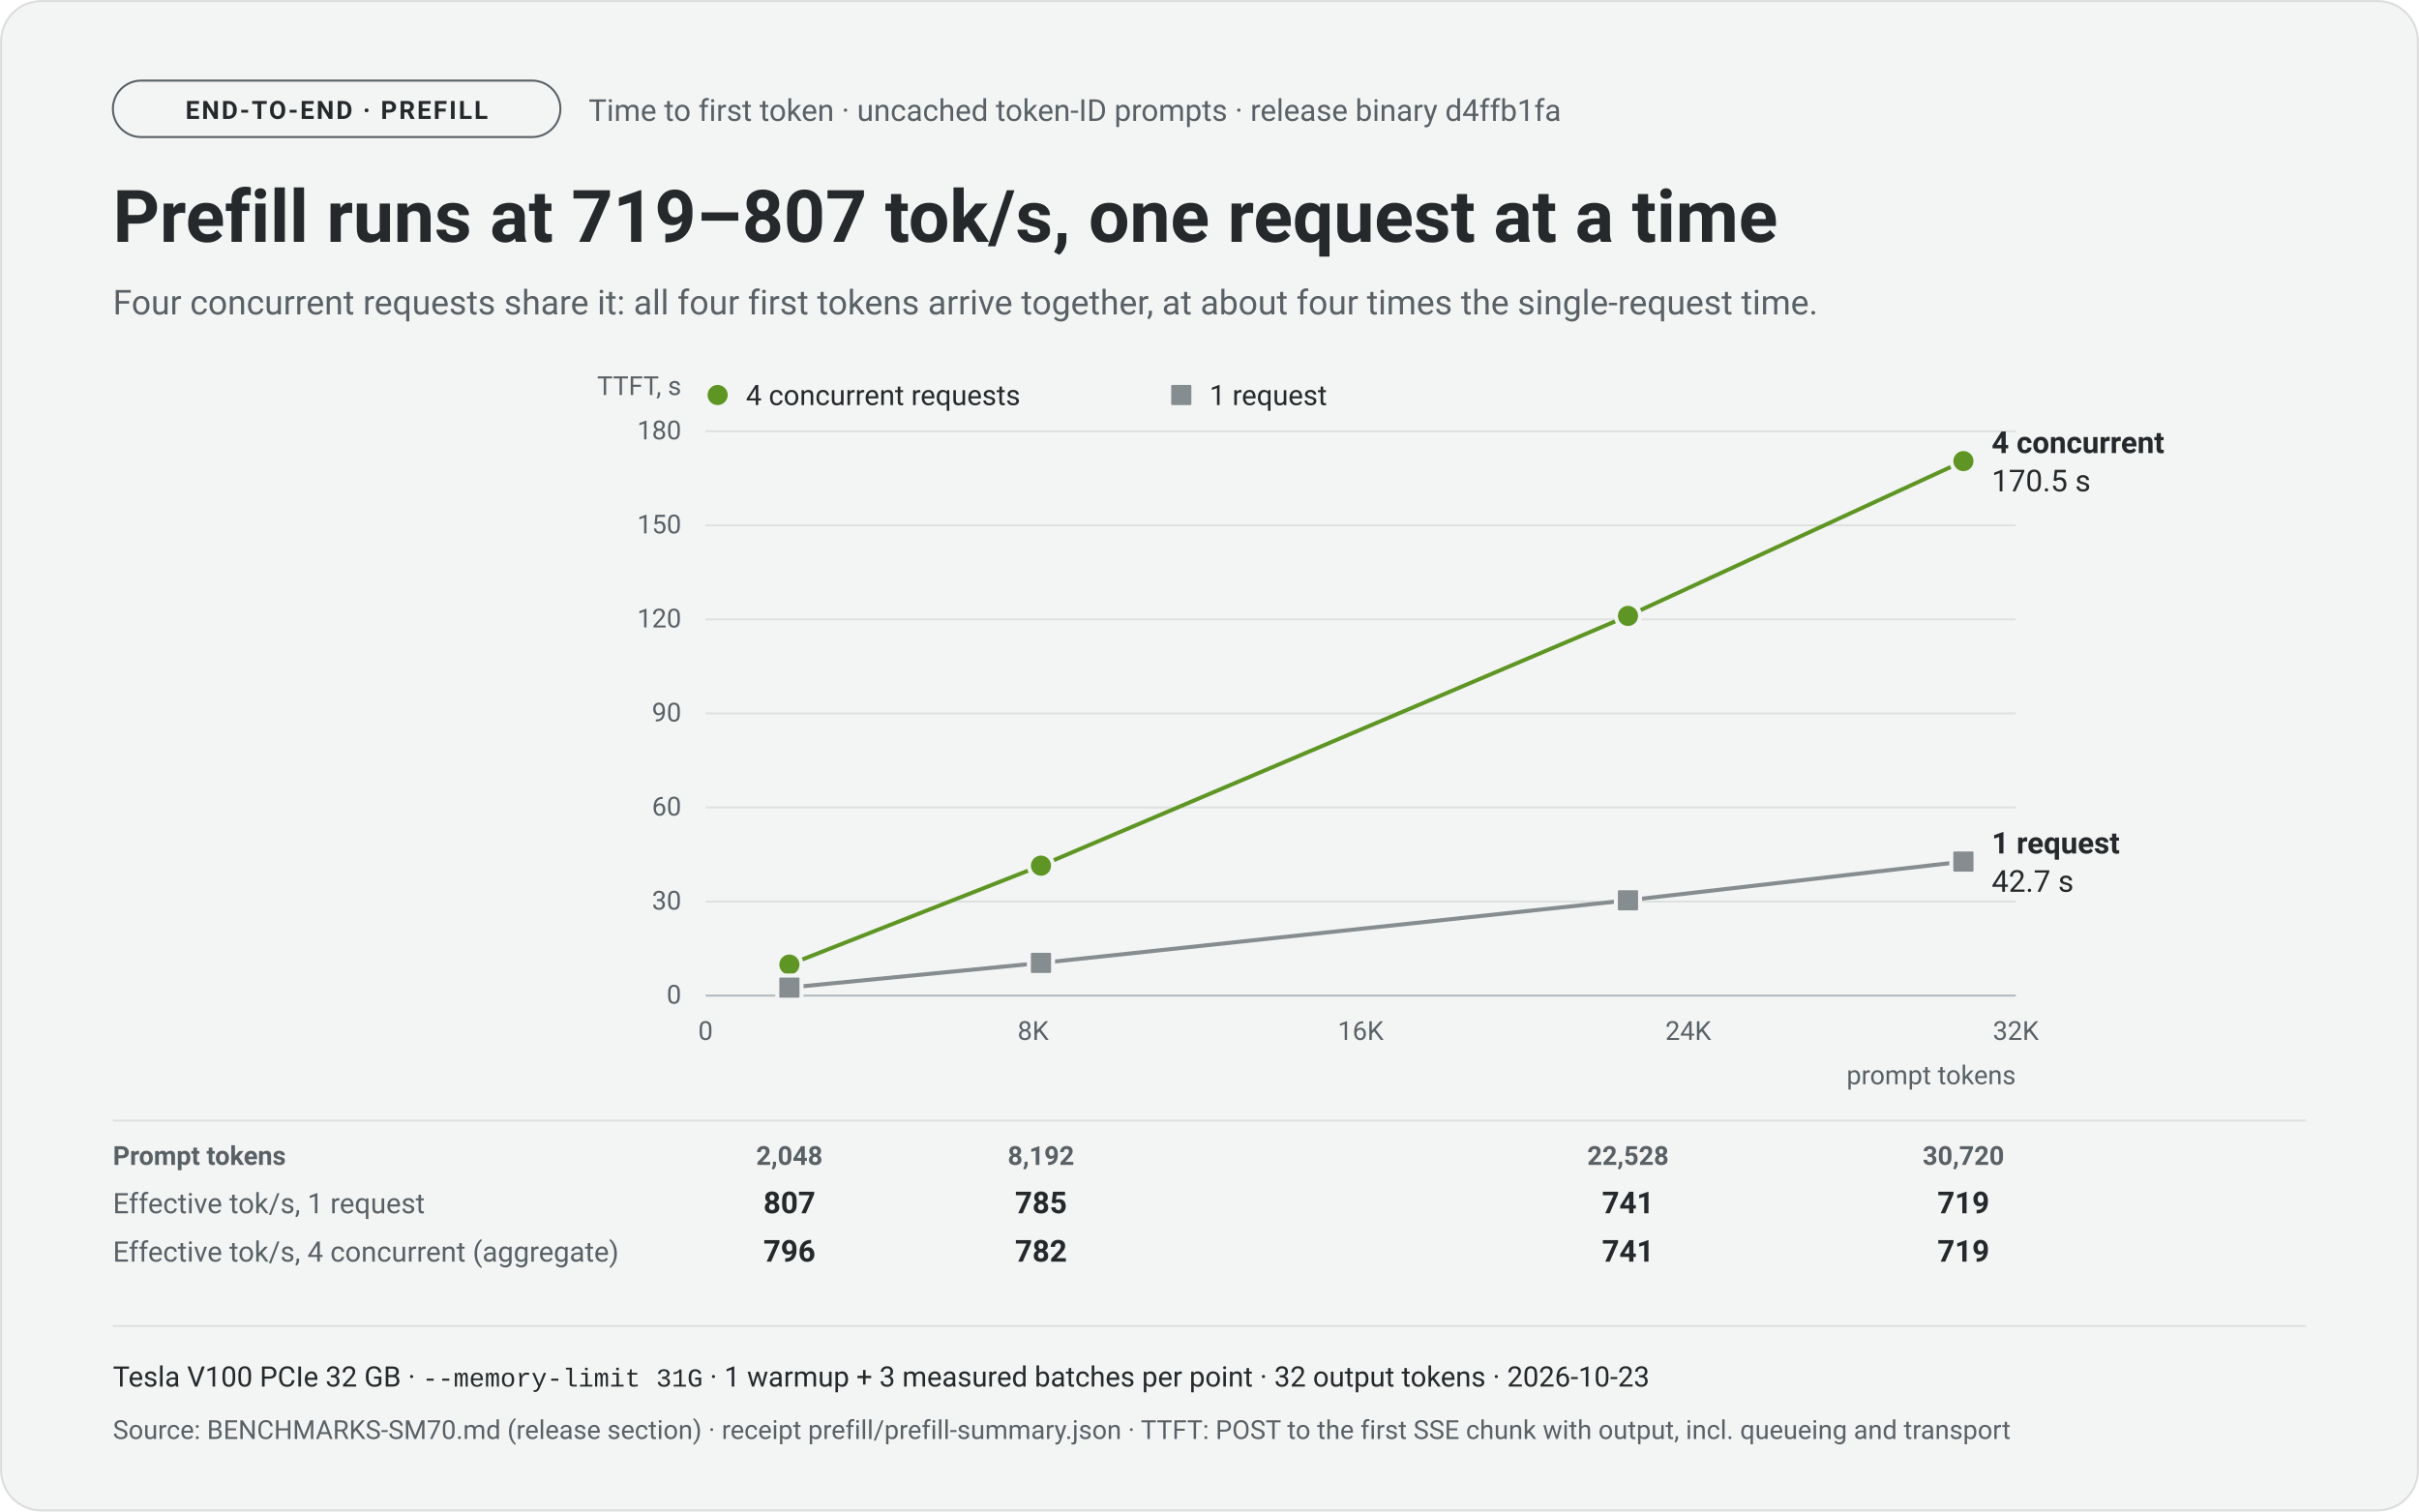
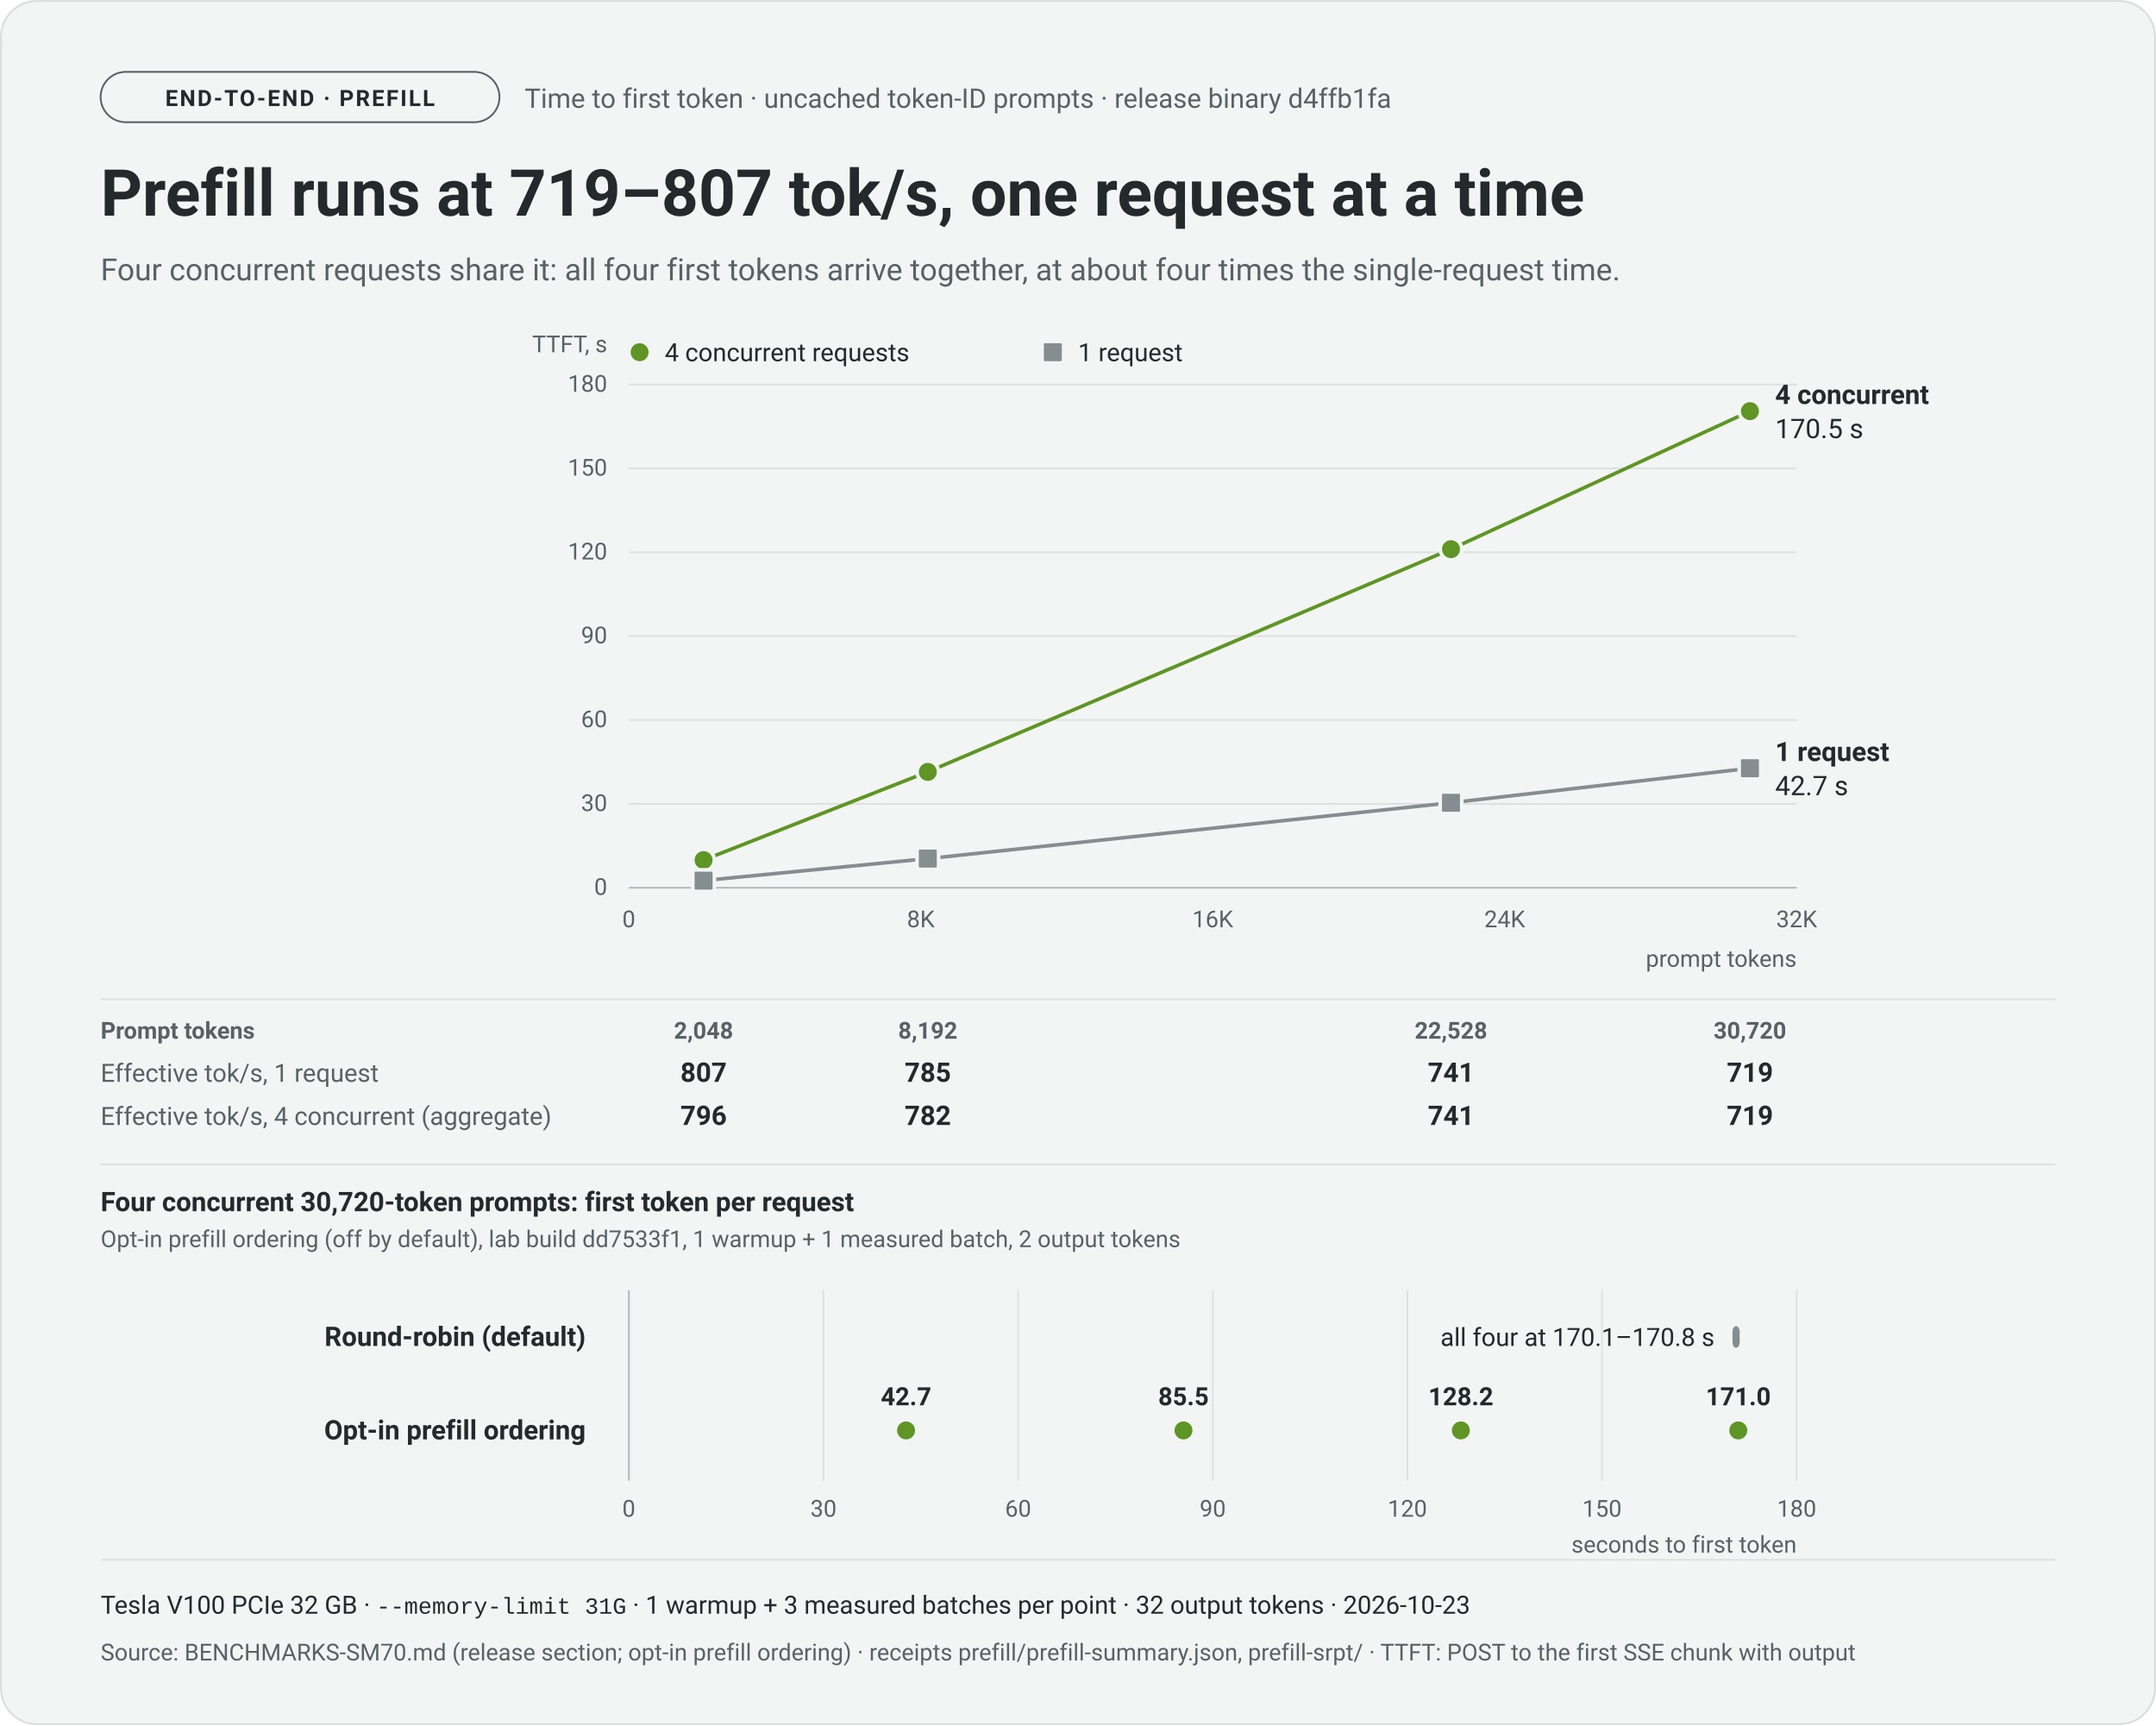
- <svg xmlns="http://www.w3.org/2000/svg" width="1200" height="750" viewBox="0 0 1200 750" role="img" aria-labelledby="title desc">
-   <rect x="0.5" y="0.5" width="1199" height="749" rx="20" fill="#f3f5f4" stroke="rgba(37,41,43,0.14)" stroke-width="1" />
+ <svg xmlns="http://www.w3.org/2000/svg" width="1200" height="960" viewBox="0 0 1200 960" role="img" aria-labelledby="title desc">
+   <rect x="0.5" y="0.5" width="1199" height="959" rx="20" fill="#f3f5f4" stroke="rgba(37,41,43,0.14)" stroke-width="1" />
  <rect x="56" y="40" width="222" height="28" rx="14" fill="none" stroke="#596166" stroke-width="1" />
  <text x="167.0" y="59" font-family="system-ui, -apple-system, 'Segoe UI', Roboto, 'Helvetica Neue', 'Noto Sans', Arial, sans-serif" font-size="12.5" font-weight="700" fill="#25292b" text-anchor="middle" letter-spacing="0.08em">END-TO-END · PREFILL</text>
  <text x="292" y="60" font-family="system-ui, -apple-system, 'Segoe UI', Roboto, 'Helvetica Neue', 'Noto Sans', Arial, sans-serif" font-size="15" font-weight="400" fill="#596166" text-anchor="start">Time to first token · uncached token-ID prompts · release binary d4ffb1fa</text>
  <text x="56" y="120" font-family="system-ui, -apple-system, 'Segoe UI', Roboto, 'Helvetica Neue', 'Noto Sans', Arial, sans-serif" font-size="36" font-weight="650" fill="#25292b" text-anchor="start">Prefill runs at 719–807 tok/s, one request at a time</text>
  <text x="56" y="156" font-family="system-ui, -apple-system, 'Segoe UI', Roboto, 'Helvetica Neue', 'Noto Sans', Arial, sans-serif" font-size="17" font-weight="400" fill="#596166" text-anchor="start">Four concurrent requests share it: all four first tokens arrive together, at about four times the single-request time.</text>
  <text x="338" y="498.0" font-family="system-ui, -apple-system, 'Segoe UI', Roboto, 'Helvetica Neue', 'Noto Sans', Arial, sans-serif" font-size="13" font-weight="400" fill="#596166" text-anchor="end" style="font-variant-numeric: tabular-nums">0</text>
  <line x1="350" y1="447.333" x2="1000" y2="447.333" stroke="#dde2e0" stroke-width="1" />
  <text x="338" y="451.333" font-family="system-ui, -apple-system, 'Segoe UI', Roboto, 'Helvetica Neue', 'Noto Sans', Arial, sans-serif" font-size="13" font-weight="400" fill="#596166" text-anchor="end" style="font-variant-numeric: tabular-nums">30</text>
  <line x1="350" y1="400.667" x2="1000" y2="400.667" stroke="#dde2e0" stroke-width="1" />
  <text x="338" y="404.667" font-family="system-ui, -apple-system, 'Segoe UI', Roboto, 'Helvetica Neue', 'Noto Sans', Arial, sans-serif" font-size="13" font-weight="400" fill="#596166" text-anchor="end" style="font-variant-numeric: tabular-nums">60</text>
  <line x1="350" y1="354.0" x2="1000" y2="354.0" stroke="#dde2e0" stroke-width="1" />
  <text x="338" y="358.0" font-family="system-ui, -apple-system, 'Segoe UI', Roboto, 'Helvetica Neue', 'Noto Sans', Arial, sans-serif" font-size="13" font-weight="400" fill="#596166" text-anchor="end" style="font-variant-numeric: tabular-nums">90</text>
  <line x1="350" y1="307.333" x2="1000" y2="307.333" stroke="#dde2e0" stroke-width="1" />
  <text x="338" y="311.333" font-family="system-ui, -apple-system, 'Segoe UI', Roboto, 'Helvetica Neue', 'Noto Sans', Arial, sans-serif" font-size="13" font-weight="400" fill="#596166" text-anchor="end" style="font-variant-numeric: tabular-nums">120</text>
  <line x1="350" y1="260.667" x2="1000" y2="260.667" stroke="#dde2e0" stroke-width="1" />
  <text x="338" y="264.667" font-family="system-ui, -apple-system, 'Segoe UI', Roboto, 'Helvetica Neue', 'Noto Sans', Arial, sans-serif" font-size="13" font-weight="400" fill="#596166" text-anchor="end" style="font-variant-numeric: tabular-nums">150</text>
  <line x1="350" y1="214.0" x2="1000" y2="214.0" stroke="#dde2e0" stroke-width="1" />
  <text x="338" y="218.0" font-family="system-ui, -apple-system, 'Segoe UI', Roboto, 'Helvetica Neue', 'Noto Sans', Arial, sans-serif" font-size="13" font-weight="400" fill="#596166" text-anchor="end" style="font-variant-numeric: tabular-nums">180</text>
  <text x="338" y="196" font-family="system-ui, -apple-system, 'Segoe UI', Roboto, 'Helvetica Neue', 'Noto Sans', Arial, sans-serif" font-size="13" font-weight="400" fill="#596166" text-anchor="end">TTFT, s</text>
  <line x1="350" y1="494" x2="1000" y2="494" stroke="#b3babd" stroke-width="1" />
  <text x="350.0" y="516" font-family="system-ui, -apple-system, 'Segoe UI', Roboto, 'Helvetica Neue', 'Noto Sans', Arial, sans-serif" font-size="13" font-weight="400" fill="#596166" text-anchor="middle" style="font-variant-numeric: tabular-nums">0</text>
  <text x="512.5" y="516" font-family="system-ui, -apple-system, 'Segoe UI', Roboto, 'Helvetica Neue', 'Noto Sans', Arial, sans-serif" font-size="13" font-weight="400" fill="#596166" text-anchor="middle" style="font-variant-numeric: tabular-nums">8K</text>
  <text x="675.0" y="516" font-family="system-ui, -apple-system, 'Segoe UI', Roboto, 'Helvetica Neue', 'Noto Sans', Arial, sans-serif" font-size="13" font-weight="400" fill="#596166" text-anchor="middle" style="font-variant-numeric: tabular-nums">16K</text>
  <text x="837.5" y="516" font-family="system-ui, -apple-system, 'Segoe UI', Roboto, 'Helvetica Neue', 'Noto Sans', Arial, sans-serif" font-size="13" font-weight="400" fill="#596166" text-anchor="middle" style="font-variant-numeric: tabular-nums">24K</text>
  <text x="1000.0" y="516" font-family="system-ui, -apple-system, 'Segoe UI', Roboto, 'Helvetica Neue', 'Noto Sans', Arial, sans-serif" font-size="13" font-weight="400" fill="#596166" text-anchor="middle" style="font-variant-numeric: tabular-nums">32K</text>
  <text x="1000" y="538" font-family="system-ui, -apple-system, 'Segoe UI', Roboto, 'Helvetica Neue', 'Noto Sans', Arial, sans-serif" font-size="13" font-weight="400" fill="#596166" text-anchor="end">prompt tokens</text>
  <path d="M391.6,478.6 L516.4,429.5 L807.6,305.6 L974.0,228.8" fill="none" stroke="#5f9524" stroke-width="2" />
  <path d="M391.6,490.0 L516.4,477.8 L807.6,446.7 L974.0,427.5" fill="none" stroke="#858d91" stroke-width="2" />
  <circle cx="391.6" cy="478.616" r="6" fill="#5f9524" stroke="#f3f5f4" stroke-width="2" />
  <circle cx="516.4" cy="429.538" r="6" fill="#5f9524" stroke="#f3f5f4" stroke-width="2" />
  <circle cx="807.6" cy="305.607" r="6" fill="#5f9524" stroke="#f3f5f4" stroke-width="2" />
  <circle cx="974.0" cy="228.793" r="6" fill="#5f9524" stroke="#f3f5f4" stroke-width="2" />
  <rect x="385.6" y="484.049" width="12" height="12" rx="1.5" fill="#858d91" stroke="#f3f5f4" stroke-width="2" />
  <rect x="510.4" y="471.776" width="12" height="12" rx="1.5" fill="#858d91" stroke="#f3f5f4" stroke-width="2" />
  <rect x="801.6" y="440.727" width="12" height="12" rx="1.5" fill="#858d91" stroke="#f3f5f4" stroke-width="2" />
  <rect x="968.0" y="421.5" width="12" height="12" rx="1.5" fill="#858d91" stroke="#f3f5f4" stroke-width="2" />
  <text x="988.0" y="224.793" font-family="system-ui, -apple-system, 'Segoe UI', Roboto, 'Helvetica Neue', 'Noto Sans', Arial, sans-serif" font-size="15" font-weight="650" fill="#25292b" text-anchor="start">4 concurrent</text>
  <text x="988.0" y="243.793" font-family="system-ui, -apple-system, 'Segoe UI', Roboto, 'Helvetica Neue', 'Noto Sans', Arial, sans-serif" font-size="15" font-weight="400" fill="#25292b" text-anchor="start">170.5 s</text>
  <text x="988.0" y="423.5" font-family="system-ui, -apple-system, 'Segoe UI', Roboto, 'Helvetica Neue', 'Noto Sans', Arial, sans-serif" font-size="15" font-weight="650" fill="#25292b" text-anchor="start">1 request</text>
  <text x="988.0" y="442.5" font-family="system-ui, -apple-system, 'Segoe UI', Roboto, 'Helvetica Neue', 'Noto Sans', Arial, sans-serif" font-size="15" font-weight="400" fill="#25292b" text-anchor="start">42.7 s</text>
  <circle cx="356" cy="196" r="6" fill="#5f9524" stroke="#f3f5f4" stroke-width="2" />
  <text x="370" y="201" font-family="system-ui, -apple-system, 'Segoe UI', Roboto, 'Helvetica Neue', 'Noto Sans', Arial, sans-serif" font-size="14" font-weight="400" fill="#25292b" text-anchor="start">4 concurrent requests</text>
  <rect x="580" y="190" width="12" height="12" rx="1.5" fill="#858d91" stroke="#f3f5f4" stroke-width="2" />
  <text x="600" y="201" font-family="system-ui, -apple-system, 'Segoe UI', Roboto, 'Helvetica Neue', 'Noto Sans', Arial, sans-serif" font-size="14" font-weight="400" fill="#25292b" text-anchor="start">1 request</text>
  <line x1="56" y1="556" x2="1144" y2="556" stroke="#dde2e0" stroke-width="1" />
  <text x="56" y="578" font-family="system-ui, -apple-system, 'Segoe UI', Roboto, 'Helvetica Neue', 'Noto Sans', Arial, sans-serif" font-size="13" font-weight="600" fill="#596166" text-anchor="start">Prompt tokens</text>
  <text x="56" y="602" font-family="system-ui, -apple-system, 'Segoe UI', Roboto, 'Helvetica Neue', 'Noto Sans', Arial, sans-serif" font-size="14" font-weight="400" fill="#596166" text-anchor="start">Effective tok/s, 1 request</text>
  <text x="56" y="626" font-family="system-ui, -apple-system, 'Segoe UI', Roboto, 'Helvetica Neue', 'Noto Sans', Arial, sans-serif" font-size="14" font-weight="400" fill="#596166" text-anchor="start">Effective tok/s, 4 concurrent (aggregate)</text>
  <text x="391.6" y="578" font-family="system-ui, -apple-system, 'Segoe UI', Roboto, 'Helvetica Neue', 'Noto Sans', Arial, sans-serif" font-size="13" font-weight="600" fill="#596166" text-anchor="middle" style="font-variant-numeric: tabular-nums">2,048</text>
  <text x="391.6" y="602" font-family="system-ui, -apple-system, 'Segoe UI', Roboto, 'Helvetica Neue', 'Noto Sans', Arial, sans-serif" font-size="15" font-weight="600" fill="#25292b" text-anchor="middle" style="font-variant-numeric: tabular-nums">807</text>
  <text x="391.6" y="626" font-family="system-ui, -apple-system, 'Segoe UI', Roboto, 'Helvetica Neue', 'Noto Sans', Arial, sans-serif" font-size="15" font-weight="600" fill="#25292b" text-anchor="middle" style="font-variant-numeric: tabular-nums">796</text>
  <text x="516.4" y="578" font-family="system-ui, -apple-system, 'Segoe UI', Roboto, 'Helvetica Neue', 'Noto Sans', Arial, sans-serif" font-size="13" font-weight="600" fill="#596166" text-anchor="middle" style="font-variant-numeric: tabular-nums">8,192</text>
  <text x="516.4" y="602" font-family="system-ui, -apple-system, 'Segoe UI', Roboto, 'Helvetica Neue', 'Noto Sans', Arial, sans-serif" font-size="15" font-weight="600" fill="#25292b" text-anchor="middle" style="font-variant-numeric: tabular-nums">785</text>
  <text x="516.4" y="626" font-family="system-ui, -apple-system, 'Segoe UI', Roboto, 'Helvetica Neue', 'Noto Sans', Arial, sans-serif" font-size="15" font-weight="600" fill="#25292b" text-anchor="middle" style="font-variant-numeric: tabular-nums">782</text>
  <text x="807.6" y="578" font-family="system-ui, -apple-system, 'Segoe UI', Roboto, 'Helvetica Neue', 'Noto Sans', Arial, sans-serif" font-size="13" font-weight="600" fill="#596166" text-anchor="middle" style="font-variant-numeric: tabular-nums">22,528</text>
  <text x="807.6" y="602" font-family="system-ui, -apple-system, 'Segoe UI', Roboto, 'Helvetica Neue', 'Noto Sans', Arial, sans-serif" font-size="15" font-weight="600" fill="#25292b" text-anchor="middle" style="font-variant-numeric: tabular-nums">741</text>
  <text x="807.6" y="626" font-family="system-ui, -apple-system, 'Segoe UI', Roboto, 'Helvetica Neue', 'Noto Sans', Arial, sans-serif" font-size="15" font-weight="600" fill="#25292b" text-anchor="middle" style="font-variant-numeric: tabular-nums">741</text>
  <text x="974.0" y="578" font-family="system-ui, -apple-system, 'Segoe UI', Roboto, 'Helvetica Neue', 'Noto Sans', Arial, sans-serif" font-size="13" font-weight="600" fill="#596166" text-anchor="middle" style="font-variant-numeric: tabular-nums">30,720</text>
  <text x="974.0" y="602" font-family="system-ui, -apple-system, 'Segoe UI', Roboto, 'Helvetica Neue', 'Noto Sans', Arial, sans-serif" font-size="15" font-weight="600" fill="#25292b" text-anchor="middle" style="font-variant-numeric: tabular-nums">719</text>
  <text x="974.0" y="626" font-family="system-ui, -apple-system, 'Segoe UI', Roboto, 'Helvetica Neue', 'Noto Sans', Arial, sans-serif" font-size="15" font-weight="600" fill="#25292b" text-anchor="middle" style="font-variant-numeric: tabular-nums">719</text>
-   <line x1="56" y1="658" x2="1144" y2="658" stroke="#dde2e0" stroke-width="1" />
-   <text x="56" y="688" font-family="system-ui, -apple-system, 'Segoe UI', Roboto, 'Helvetica Neue', 'Noto Sans', Arial, sans-serif" font-size="14" font-weight="400" fill="#25292b" text-anchor="start">Tesla V100 PCIe 32 GB · <tspan font-family="ui-monospace, SFMono-Regular, Menlo, Consolas, 'Liberation Mono', 'DejaVu Sans Mono', monospace" font-size="0.92em">--memory-limit 31G</tspan> · 1 warmup + 3 measured batches per point · 32 output tokens · 2026-10-23</text>
-   <text x="56" y="714" font-family="system-ui, -apple-system, 'Segoe UI', Roboto, 'Helvetica Neue', 'Noto Sans', Arial, sans-serif" font-size="13" font-weight="400" fill="#596166" text-anchor="start">Source: BENCHMARKS-SM70.md (release section) · receipt prefill/prefill-summary.json · TTFT: POST to the first SSE chunk with output, incl. queueing and transport</text>
+   <line x1="56" y1="648" x2="1144" y2="648" stroke="#dde2e0" stroke-width="1" />
+   <text x="56" y="674" font-family="system-ui, -apple-system, 'Segoe UI', Roboto, 'Helvetica Neue', 'Noto Sans', Arial, sans-serif" font-size="15" font-weight="650" fill="#25292b" text-anchor="start">Four concurrent 30,720-token prompts: first token per request</text>
+   <text x="56" y="694" font-family="system-ui, -apple-system, 'Segoe UI', Roboto, 'Helvetica Neue', 'Noto Sans', Arial, sans-serif" font-size="13" font-weight="400" fill="#596166" text-anchor="start">Opt-in prefill ordering (off by default), lab build dd7533f1, 1 warmup + 1 measured batch, 2 output tokens</text>
+   <text x="350.0" y="844" font-family="system-ui, -apple-system, 'Segoe UI', Roboto, 'Helvetica Neue', 'Noto Sans', Arial, sans-serif" font-size="13" font-weight="400" fill="#596166" text-anchor="middle" style="font-variant-numeric: tabular-nums">0</text>
+   <line x1="458.333" y1="718" x2="458.333" y2="824" stroke="#dde2e0" stroke-width="1" />
+   <text x="458.333" y="844" font-family="system-ui, -apple-system, 'Segoe UI', Roboto, 'Helvetica Neue', 'Noto Sans', Arial, sans-serif" font-size="13" font-weight="400" fill="#596166" text-anchor="middle" style="font-variant-numeric: tabular-nums">30</text>
+   <line x1="566.667" y1="718" x2="566.667" y2="824" stroke="#dde2e0" stroke-width="1" />
+   <text x="566.667" y="844" font-family="system-ui, -apple-system, 'Segoe UI', Roboto, 'Helvetica Neue', 'Noto Sans', Arial, sans-serif" font-size="13" font-weight="400" fill="#596166" text-anchor="middle" style="font-variant-numeric: tabular-nums">60</text>
+   <line x1="675.0" y1="718" x2="675.0" y2="824" stroke="#dde2e0" stroke-width="1" />
+   <text x="675.0" y="844" font-family="system-ui, -apple-system, 'Segoe UI', Roboto, 'Helvetica Neue', 'Noto Sans', Arial, sans-serif" font-size="13" font-weight="400" fill="#596166" text-anchor="middle" style="font-variant-numeric: tabular-nums">90</text>
+   <line x1="783.333" y1="718" x2="783.333" y2="824" stroke="#dde2e0" stroke-width="1" />
+   <text x="783.333" y="844" font-family="system-ui, -apple-system, 'Segoe UI', Roboto, 'Helvetica Neue', 'Noto Sans', Arial, sans-serif" font-size="13" font-weight="400" fill="#596166" text-anchor="middle" style="font-variant-numeric: tabular-nums">120</text>
+   <line x1="891.667" y1="718" x2="891.667" y2="824" stroke="#dde2e0" stroke-width="1" />
+   <text x="891.667" y="844" font-family="system-ui, -apple-system, 'Segoe UI', Roboto, 'Helvetica Neue', 'Noto Sans', Arial, sans-serif" font-size="13" font-weight="400" fill="#596166" text-anchor="middle" style="font-variant-numeric: tabular-nums">150</text>
+   <line x1="1000.0" y1="718" x2="1000.0" y2="824" stroke="#dde2e0" stroke-width="1" />
+   <text x="1000.0" y="844" font-family="system-ui, -apple-system, 'Segoe UI', Roboto, 'Helvetica Neue', 'Noto Sans', Arial, sans-serif" font-size="13" font-weight="400" fill="#596166" text-anchor="middle" style="font-variant-numeric: tabular-nums">180</text>
+   <text x="1000" y="864" font-family="system-ui, -apple-system, 'Segoe UI', Roboto, 'Helvetica Neue', 'Noto Sans', Arial, sans-serif" font-size="13" font-weight="400" fill="#596166" text-anchor="end">seconds to first token</text>
+   <line x1="350" y1="718" x2="350" y2="824" stroke="#b3babd" stroke-width="1" />
+   <text x="326" y="749" font-family="system-ui, -apple-system, 'Segoe UI', Roboto, 'Helvetica Neue', 'Noto Sans', Arial, sans-serif" font-size="15" font-weight="600" fill="#25292b" text-anchor="end">Round-robin (default)</text>
+   <rect x="964.286" y="738" width="4" height="12" rx="3" fill="#858d91" />
+   <text x="954.286" y="749" font-family="system-ui, -apple-system, 'Segoe UI', Roboto, 'Helvetica Neue', 'Noto Sans', Arial, sans-serif" font-size="14" font-weight="400" fill="#25292b" text-anchor="end">all four at 170.1–170.8 s</text>
+   <text x="326" y="801" font-family="system-ui, -apple-system, 'Segoe UI', Roboto, 'Helvetica Neue', 'Noto Sans', Arial, sans-serif" font-size="15" font-weight="600" fill="#25292b" text-anchor="end">Opt-in prefill ordering</text>
+   <circle cx="504.303" cy="796" r="6" fill="#5f9524" stroke="#f3f5f4" stroke-width="2" />
+   <text x="504.303" y="782" font-family="system-ui, -apple-system, 'Segoe UI', Roboto, 'Helvetica Neue', 'Noto Sans', Arial, sans-serif" font-size="14" font-weight="600" fill="#25292b" text-anchor="middle">42.7</text>
+   <circle cx="658.714" cy="796" r="6" fill="#5f9524" stroke="#f3f5f4" stroke-width="2" />
+   <text x="658.714" y="782" font-family="system-ui, -apple-system, 'Segoe UI', Roboto, 'Helvetica Neue', 'Noto Sans', Arial, sans-serif" font-size="14" font-weight="600" fill="#25292b" text-anchor="middle">85.5</text>
+   <circle cx="813.089" cy="796" r="6" fill="#5f9524" stroke="#f3f5f4" stroke-width="2" />
+   <text x="813.089" y="782" font-family="system-ui, -apple-system, 'Segoe UI', Roboto, 'Helvetica Neue', 'Noto Sans', Arial, sans-serif" font-size="14" font-weight="600" fill="#25292b" text-anchor="middle">128.2</text>
+   <circle cx="967.5" cy="796" r="6" fill="#5f9524" stroke="#f3f5f4" stroke-width="2" />
+   <text x="967.5" y="782" font-family="system-ui, -apple-system, 'Segoe UI', Roboto, 'Helvetica Neue', 'Noto Sans', Arial, sans-serif" font-size="14" font-weight="600" fill="#25292b" text-anchor="middle">171.0</text>
+   <line x1="56" y1="868" x2="1144" y2="868" stroke="#dde2e0" stroke-width="1" />
+   <text x="56" y="898" font-family="system-ui, -apple-system, 'Segoe UI', Roboto, 'Helvetica Neue', 'Noto Sans', Arial, sans-serif" font-size="14" font-weight="400" fill="#25292b" text-anchor="start">Tesla V100 PCIe 32 GB · <tspan font-family="ui-monospace, SFMono-Regular, Menlo, Consolas, 'Liberation Mono', 'DejaVu Sans Mono', monospace" font-size="0.92em">--memory-limit 31G</tspan> · 1 warmup + 3 measured batches per point · 32 output tokens · 2026-10-23</text>
+   <text x="56" y="924" font-family="system-ui, -apple-system, 'Segoe UI', Roboto, 'Helvetica Neue', 'Noto Sans', Arial, sans-serif" font-size="13" font-weight="400" fill="#596166" text-anchor="start">Source: BENCHMARKS-SM70.md (release section; opt-in prefill ordering) · receipts prefill/prefill-summary.json, prefill-srpt/ · TTFT: POST to the first SSE chunk with output</text>
</svg>
